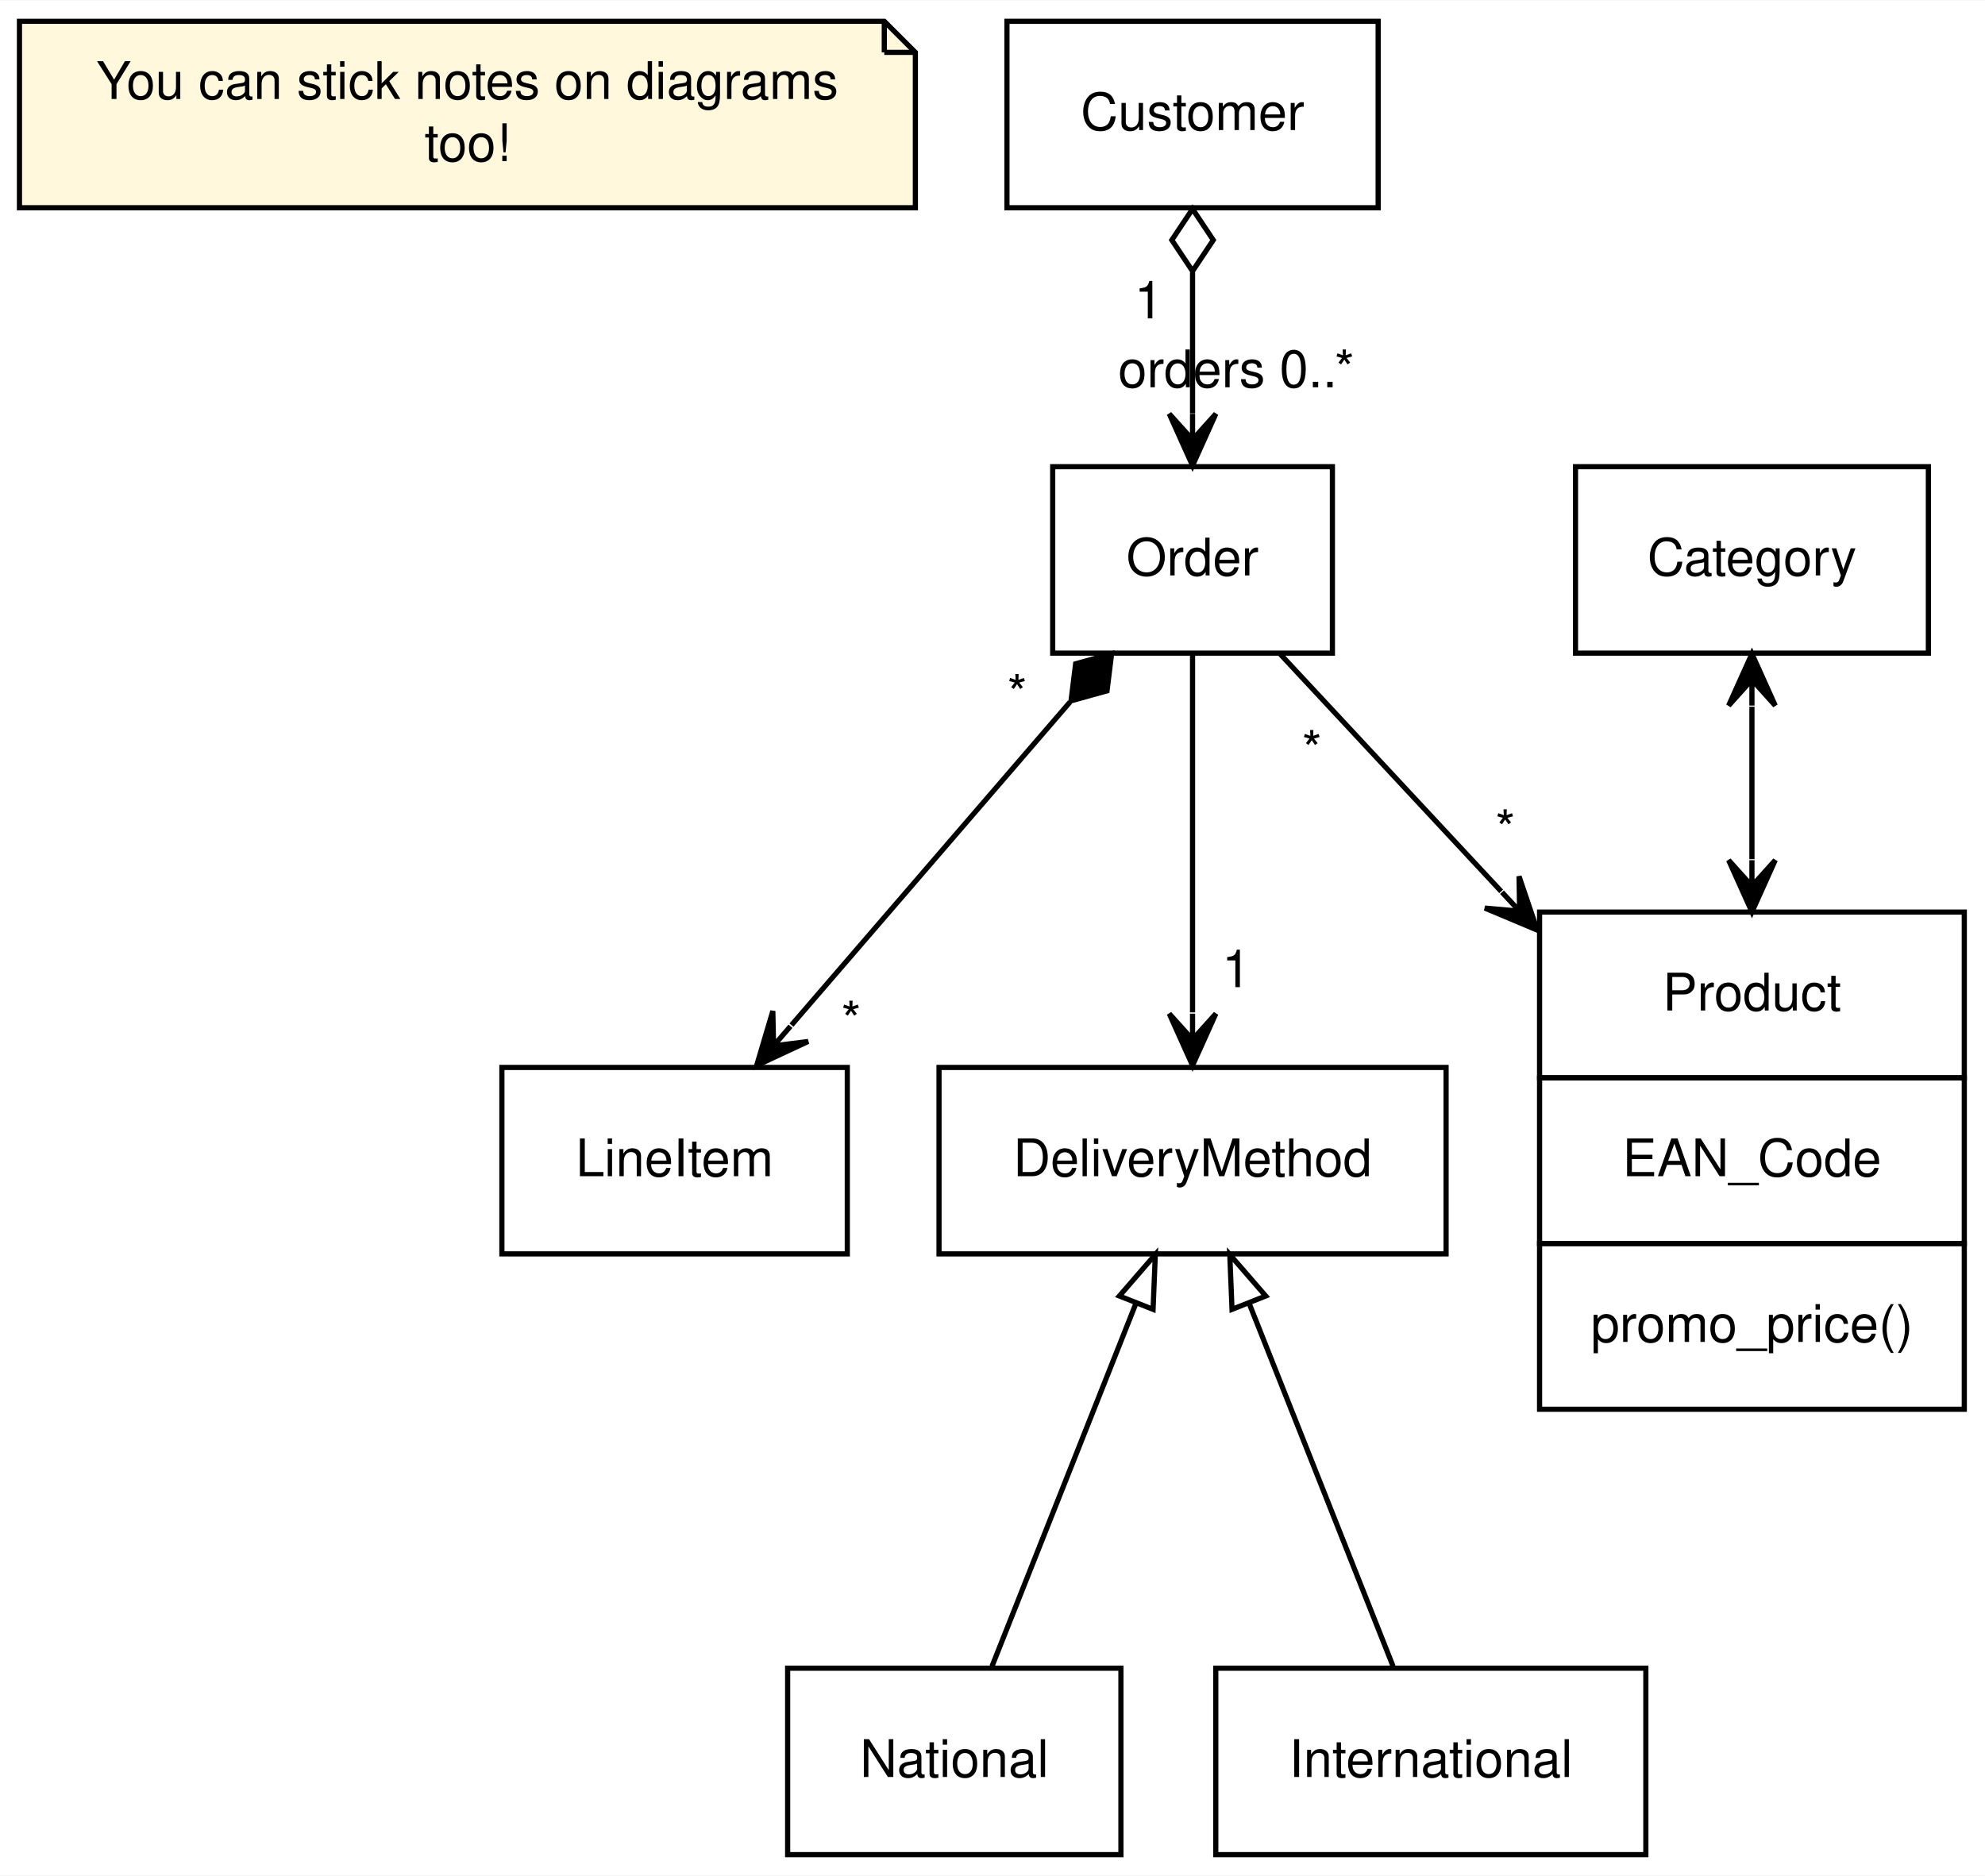
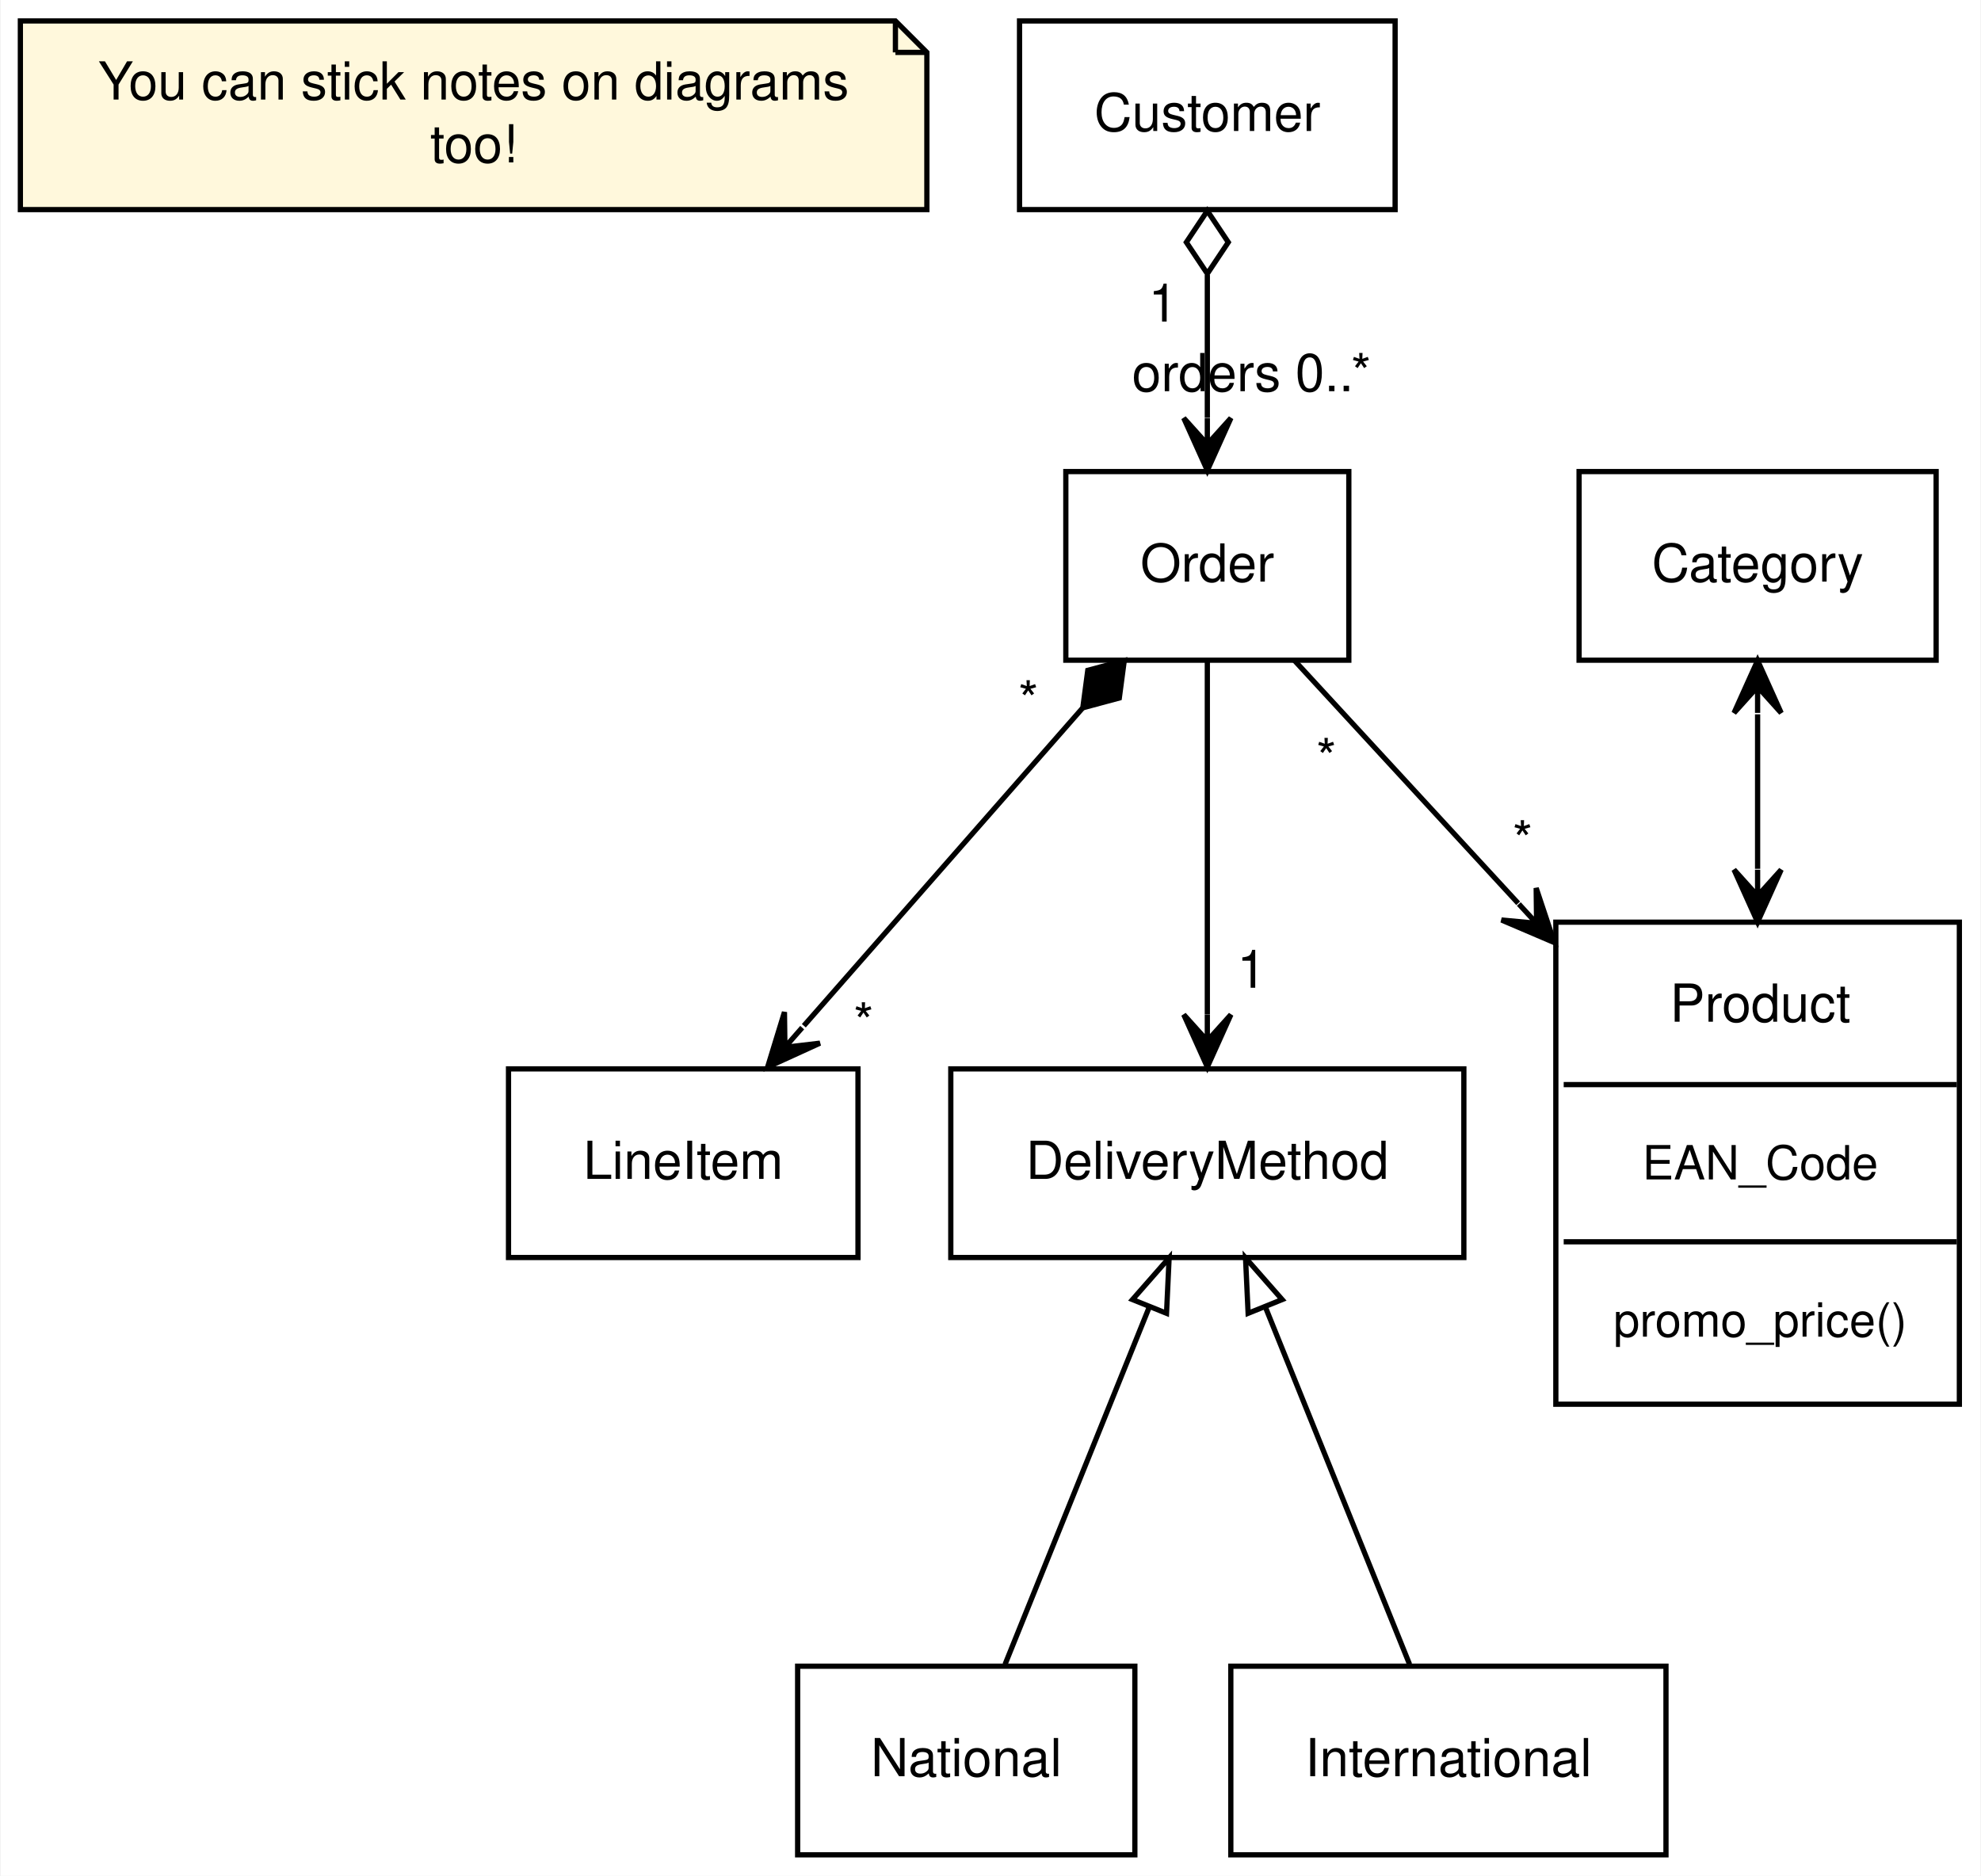
- <svg xmlns="http://www.w3.org/2000/svg" width="383pt" height="362pt" viewBox="0.00 0.00 383.24 362.00">
-   <g id="graph0" class="graph" transform="scale(1 1) rotate(0) translate(4 358)">
-     <polygon fill="#ffffff" stroke="transparent" points="-4,4 -4,-358 379.243,-358 379.243,4 -4,4" />
+ <svg xmlns="http://www.w3.org/2000/svg" width="378pt" height="358pt" viewBox="0.00 0.00 377.74 358.00">
+   <g id="graph0" class="graph" transform="scale(1 1) rotate(0) translate(4 354)">
+     <polygon fill="#ffffff" stroke="transparent" points="-4,4 -4,-354 373.743,-354 373.743,4 -4,4" />
    <g id="node1" class="node">
-       <polygon fill="#fff8dc" stroke="#000000" points="166.728,-354 -.243,-354 -.243,-318 172.728,-318 172.728,-348 166.728,-354" />
-       <polyline fill="none" stroke="#000000" points="166.728,-354 166.728,-348 " />
-       <polyline fill="none" stroke="#000000" points="172.728,-348 166.728,-348 " />
-       <text text-anchor="middle" x="86.243" y="-339" font-family="Helvetica,sans-Serif" font-size="10.00" fill="#000000">You can stick notes on diagrams</text>
-       <text text-anchor="middle" x="86.243" y="-327" font-family="Helvetica,sans-Serif" font-size="10.00" fill="#000000">too!</text>
+       <polygon fill="#fff8dc" stroke="#000000" points="166.728,-350 -.243,-350 -.243,-314 172.728,-314 172.728,-344 166.728,-350" />
+       <polyline fill="none" stroke="#000000" points="166.728,-350 166.728,-344 " />
+       <polyline fill="none" stroke="#000000" points="172.728,-344 166.728,-344 " />
+       <text text-anchor="middle" x="86.243" y="-335" font-family="Helvetica,sans-Serif" font-size="10.00" fill="#000000">You can stick notes on diagrams</text>
+       <text text-anchor="middle" x="86.243" y="-323" font-family="Helvetica,sans-Serif" font-size="10.00" fill="#000000">too!</text>
    </g>
    <g id="node2" class="node">
-       <polygon fill="none" stroke="#000000" points="262.076,-354 190.409,-354 190.409,-318 262.076,-318 262.076,-354" />
-       <text text-anchor="middle" x="226.243" y="-333" font-family="Helvetica,sans-Serif" font-size="10.00" fill="#000000">Customer</text>
+       <polygon fill="none" stroke="#000000" points="262.076,-350 190.409,-350 190.409,-314 262.076,-314 262.076,-350" />
+       <text text-anchor="middle" x="226.243" y="-329" font-family="Helvetica,sans-Serif" font-size="10.00" fill="#000000">Customer</text>
    </g>
    <g id="node3" class="node">
-       <polygon fill="none" stroke="#000000" points="253.243,-268 199.243,-268 199.243,-232 253.243,-232 253.243,-268" />
-       <text text-anchor="middle" x="226.243" y="-247" font-family="Helvetica,sans-Serif" font-size="10.00" fill="#000000">Order</text>
+       <polygon fill="none" stroke="#000000" points="253.243,-264 199.243,-264 199.243,-228 253.243,-228 253.243,-264" />
+       <text text-anchor="middle" x="226.243" y="-243" font-family="Helvetica,sans-Serif" font-size="10.00" fill="#000000">Order</text>
    </g>
    <g id="edge1" class="edge">
-       <path fill="none" stroke="#000000" d="M226.243,-305.521C226.243,-296.654 226.243,-287.01 226.243,-278.285" />
-       <polygon fill="none" stroke="#000000" points="226.243,-305.762 230.243,-311.762 226.243,-317.762 222.243,-311.762 226.243,-305.762" />
-       <polygon fill="#000000" stroke="#000000" points="226.243,-268.212 230.743,-278.212 226.243,-273.212 226.243,-278.212 226.243,-278.212 226.243,-278.212 226.243,-273.212 221.743,-278.212 226.243,-268.212 226.243,-268.212" />
-       <text text-anchor="middle" x="234.695" y="-283.338" font-family="Helvetica,sans-Serif" font-size="10.00" fill="#000000">orders 0..*</text>
-       <text text-anchor="middle" x="217.79" y="-296.635" font-family="Helvetica,sans-Serif" font-size="10.00" fill="#000000">1</text>
+       <path fill="none" stroke="#000000" d="M226.243,-301.521C226.243,-292.654 226.243,-283.01 226.243,-274.285" />
+       <polygon fill="none" stroke="#000000" points="226.243,-301.762 230.243,-307.762 226.243,-313.762 222.243,-307.762 226.243,-301.762" />
+       <polygon fill="#000000" stroke="#000000" points="226.243,-264.212 230.743,-274.212 226.243,-269.212 226.243,-274.212 226.243,-274.212 226.243,-274.212 226.243,-269.212 221.743,-274.212 226.243,-264.212 226.243,-264.212" />
+       <text text-anchor="middle" x="234.695" y="-279.338" font-family="Helvetica,sans-Serif" font-size="10.00" fill="#000000">orders 0..*</text>
+       <text text-anchor="middle" x="217.79" y="-292.635" font-family="Helvetica,sans-Serif" font-size="10.00" fill="#000000">1</text>
    </g>
    <g id="node4" class="node">
-       <polygon fill="none" stroke="#000000" points="159.585,-152 92.9,-152 92.9,-116 159.585,-116 159.585,-152" />
-       <text text-anchor="middle" x="126.243" y="-131" font-family="Helvetica,sans-Serif" font-size="10.00" fill="#000000">LineItem</text>
+       <polygon fill="none" stroke="#000000" points="159.585,-150 92.9,-150 92.9,-114 159.585,-114 159.585,-150" />
+       <text text-anchor="middle" x="126.243" y="-129" font-family="Helvetica,sans-Serif" font-size="10.00" fill="#000000">LineItem</text>
    </g>
    <g id="edge2" class="edge">
-       <path fill="none" stroke="#000000" d="M202.578,-222.549C186.31,-203.678 164.837,-178.77 148.81,-160.179" />
-       <polygon fill="#000000" stroke="#000000" points="202.782,-222.786 209.73,-224.719 210.618,-231.875 203.67,-229.942 202.782,-222.786" />
-       <polygon fill="#000000" stroke="#000000" points="142.088,-152.381 152.026,-157.016 145.352,-156.168 148.617,-159.955 148.617,-159.955 148.617,-159.955 145.352,-156.168 145.209,-162.893 142.088,-152.381 142.088,-152.381" />
-       <text text-anchor="middle" x="160.325" y="-157.591" font-family="Helvetica,sans-Serif" font-size="10.00" fill="#000000">*</text>
-       <text text-anchor="middle" x="192.38" y="-220.665" font-family="Helvetica,sans-Serif" font-size="10.00" fill="#000000">*</text>
+       <path fill="none" stroke="#000000" d="M202.397,-218.816C186.301,-200.467 165.173,-176.381 149.255,-158.234" />
+       <polygon fill="#000000" stroke="#000000" points="202.484,-218.915 209.448,-220.788 210.397,-227.936 203.434,-226.064 202.484,-218.915" />
+       <polygon fill="#000000" stroke="#000000" points="142.345,-150.357 152.322,-154.907 145.642,-154.115 148.939,-157.874 148.939,-157.874 148.939,-157.874 145.642,-154.115 145.556,-160.842 142.345,-150.357 142.345,-150.357" />
+       <text text-anchor="middle" x="160.652" y="-155.409" font-family="Helvetica,sans-Serif" font-size="10.00" fill="#000000">*</text>
+       <text text-anchor="middle" x="192.09" y="-216.884" font-family="Helvetica,sans-Serif" font-size="10.00" fill="#000000">*</text>
    </g>
    <g id="node5" class="node">
-       <polygon fill="none" stroke="#000000" points="275.192,-152 177.293,-152 177.293,-116 275.192,-116 275.192,-152" />
-       <text text-anchor="middle" x="226.243" y="-131" font-family="Helvetica,sans-Serif" font-size="10.00" fill="#000000">DeliveryMethod</text>
+       <polygon fill="none" stroke="#000000" points="275.192,-150 177.293,-150 177.293,-114 275.192,-114 275.192,-150" />
+       <text text-anchor="middle" x="226.243" y="-129" font-family="Helvetica,sans-Serif" font-size="10.00" fill="#000000">DeliveryMethod</text>
    </g>
    <g id="edge3" class="edge">
-       <path fill="none" stroke="#000000" d="M226.243,-231.875C226.243,-213.341 226.243,-184.279 226.243,-162.631" />
-       <polygon fill="#000000" stroke="#000000" points="226.243,-152.381 230.743,-162.381 226.243,-157.381 226.243,-162.381 226.243,-162.381 226.243,-162.381 226.243,-157.381 221.743,-162.381 226.243,-152.381 226.243,-152.381" />
-       <text text-anchor="middle" x="234.695" y="-167.507" font-family="Helvetica,sans-Serif" font-size="10.00" fill="#000000">1</text>
+       <path fill="none" stroke="#000000" d="M226.243,-227.936C226.243,-209.783 226.243,-181.536 226.243,-160.386" />
+       <polygon fill="#000000" stroke="#000000" points="226.243,-150.357 230.743,-160.357 226.243,-155.357 226.243,-160.357 226.243,-160.357 226.243,-160.357 226.243,-155.357 221.743,-160.357 226.243,-150.357 226.243,-150.357" />
+       <text text-anchor="middle" x="234.695" y="-165.483" font-family="Helvetica,sans-Serif" font-size="10.00" fill="#000000">1</text>
    </g>
    <g id="node6" class="node">
-       <polygon fill="none" stroke="#000000" points="293.243,-150 293.243,-182 375.243,-182 375.243,-150 293.243,-150" />
-       <text text-anchor="start" x="317.015" y="-163" font-family="Helvetica,sans-Serif" font-size="10.00" fill="#000000">Product</text>
-       <polygon fill="none" stroke="#000000" points="293.243,-118 293.243,-150 375.243,-150 375.243,-118 293.243,-118" />
-       <text text-anchor="start" x="309.236" y="-131" font-family="Helvetica,sans-Serif" font-size="10.00" fill="#000000">EAN_Code</text>
-       <polygon fill="none" stroke="#000000" points="293.243,-86 293.243,-118 375.243,-118 375.243,-86 293.243,-86" />
-       <text text-anchor="start" x="303.134" y="-99" font-family="Helvetica,sans-Serif" font-size="10.00" fill="#000000">promo_price()</text>
+       <text text-anchor="start" x="314.515" y="-159" font-family="Helvetica,sans-Serif" font-size="10.00" fill="#000000">Product</text>
+       <polyline fill="none" stroke="#000000" points="369.243,-147 294.243,-147 " />
+       <text text-anchor="start" x="309.237" y="-128.9" font-family="Helvetica,sans-Serif" font-size="9.00" fill="#000000">EAN_Code</text>
+       <polyline fill="none" stroke="#000000" points="369.243,-117 294.243,-117 " />
+       <text text-anchor="start" x="303.744" y="-98.9" font-family="Helvetica,sans-Serif" font-size="9.00" fill="#000000">promo_price()</text>
+       <polygon fill="none" stroke="#000000" points="292.743,-86 292.743,-178 369.743,-178 369.743,-86 292.743,-86" />
    </g>
    <g id="edge4" class="edge">
-       <path fill="none" stroke="#000000" d="M243.118,-231.875C254.642,-219.497 270.538,-202.423 285.83,-185.999" />
-       <polygon fill="#000000" stroke="#000000" points="292.796,-178.517 289.275,-188.902 289.389,-182.176 285.981,-185.836 285.981,-185.836 285.981,-185.836 289.389,-182.176 282.688,-182.769 292.796,-178.517 292.796,-178.517" />
-       <text text-anchor="middle" x="286.63" y="-194.543" font-family="Helvetica,sans-Serif" font-size="10.00" fill="#000000">*</text>
-       <text text-anchor="middle" x="249.283" y="-209.849" font-family="Helvetica,sans-Serif" font-size="10.00" fill="#000000">*</text>
+       <path fill="none" stroke="#000000" d="M242.88,-227.936C254.414,-215.414 270.371,-198.089 285.555,-181.604" />
+       <polygon fill="#000000" stroke="#000000" points="292.458,-174.109 288.993,-184.513 289.07,-177.787 285.683,-181.464 285.683,-181.464 285.683,-181.464 289.07,-177.787 282.373,-178.416 292.458,-174.109 292.458,-174.109" />
+       <text text-anchor="middle" x="286.395" y="-190.168" font-family="Helvetica,sans-Serif" font-size="10.00" fill="#000000">*</text>
+       <text text-anchor="middle" x="248.943" y="-205.877" font-family="Helvetica,sans-Serif" font-size="10.00" fill="#000000">*</text>
    </g>
    <g id="node8" class="node">
      <polygon fill="none" stroke="#000000" points="212.415,-36 148.07,-36 148.07,0 212.415,0 212.415,-36" />
      <text text-anchor="middle" x="180.243" y="-15" font-family="Helvetica,sans-Serif" font-size="10.00" fill="#000000">National</text>
    </g>
    <g id="edge6" class="edge">
-       <path fill="none" stroke="#000000" d="M215.357,-106.549C206.766,-84.885 195.02,-55.266 187.531,-36.38" />
-       <polygon fill="none" stroke="#000000" points="212.115,-107.869 219.055,-115.875 218.622,-105.289 212.115,-107.869" />
+       <path fill="none" stroke="#000000" d="M215.158,-104.529C206.631,-83.397 195.085,-54.785 187.65,-36.357" />
+       <polygon fill="none" stroke="#000000" points="211.966,-105.973 218.954,-113.936 218.457,-103.353 211.966,-105.973" />
    </g>
    <g id="node9" class="node">
      <polygon fill="none" stroke="#000000" points="313.76,-36 230.726,-36 230.726,0 313.76,0 313.76,-36" />
      <text text-anchor="middle" x="272.243" y="-15" font-family="Helvetica,sans-Serif" font-size="10.00" fill="#000000">International</text>
    </g>
    <g id="edge7" class="edge">
-       <path fill="none" stroke="#000000" d="M237.128,-106.549C245.719,-84.885 257.465,-55.266 264.954,-36.38" />
-       <polygon fill="none" stroke="#000000" points="233.863,-105.289 233.43,-115.875 240.37,-107.869 233.863,-105.289" />
+       <path fill="none" stroke="#000000" d="M237.327,-104.529C245.854,-83.397 257.399,-54.785 264.835,-36.357" />
+       <polygon fill="none" stroke="#000000" points="234.028,-103.353 233.531,-113.936 240.519,-105.973 234.028,-103.353" />
    </g>
    <g id="node7" class="node">
-       <polygon fill="none" stroke="#000000" points="368.307,-268 300.178,-268 300.178,-232 368.307,-232 368.307,-268" />
-       <text text-anchor="middle" x="334.243" y="-247" font-family="Helvetica,sans-Serif" font-size="10.00" fill="#000000">Category</text>
+       <polygon fill="none" stroke="#000000" points="365.307,-264 297.178,-264 297.178,-228 365.307,-228 365.307,-264" />
+       <text text-anchor="middle" x="331.243" y="-243" font-family="Helvetica,sans-Serif" font-size="10.00" fill="#000000">Category</text>
    </g>
    <g id="edge5" class="edge">
-       <path fill="none" stroke="#000000" d="M334.243,-221.649C334.243,-212.701 334.243,-202.465 334.243,-192.22" />
-       <polygon fill="#000000" stroke="#000000" points="334.243,-231.875 329.743,-221.875 334.243,-226.875 334.243,-221.875 334.243,-221.875 334.243,-221.875 334.243,-226.875 338.743,-221.875 334.243,-231.875 334.243,-231.875" />
-       <polygon fill="#000000" stroke="#000000" points="334.243,-182.019 338.743,-192.019 334.243,-187.019 334.243,-192.019 334.243,-192.019 334.243,-192.019 334.243,-187.019 329.743,-192.019 334.243,-182.019 334.243,-182.019" />
+       <path fill="none" stroke="#000000" d="M331.243,-217.668C331.243,-208.685 331.243,-198.417 331.243,-188.185" />
+       <polygon fill="#000000" stroke="#000000" points="331.243,-227.936 326.743,-217.936 331.243,-222.936 331.243,-217.936 331.243,-217.936 331.243,-217.936 331.243,-222.936 335.743,-217.936 331.243,-227.936 331.243,-227.936" />
+       <polygon fill="#000000" stroke="#000000" points="331.243,-178.013 335.743,-188.013 331.243,-183.013 331.243,-188.013 331.243,-188.013 331.243,-188.013 331.243,-183.013 326.743,-188.013 331.243,-178.013 331.243,-178.013" />
    </g>
  </g>
</svg>
